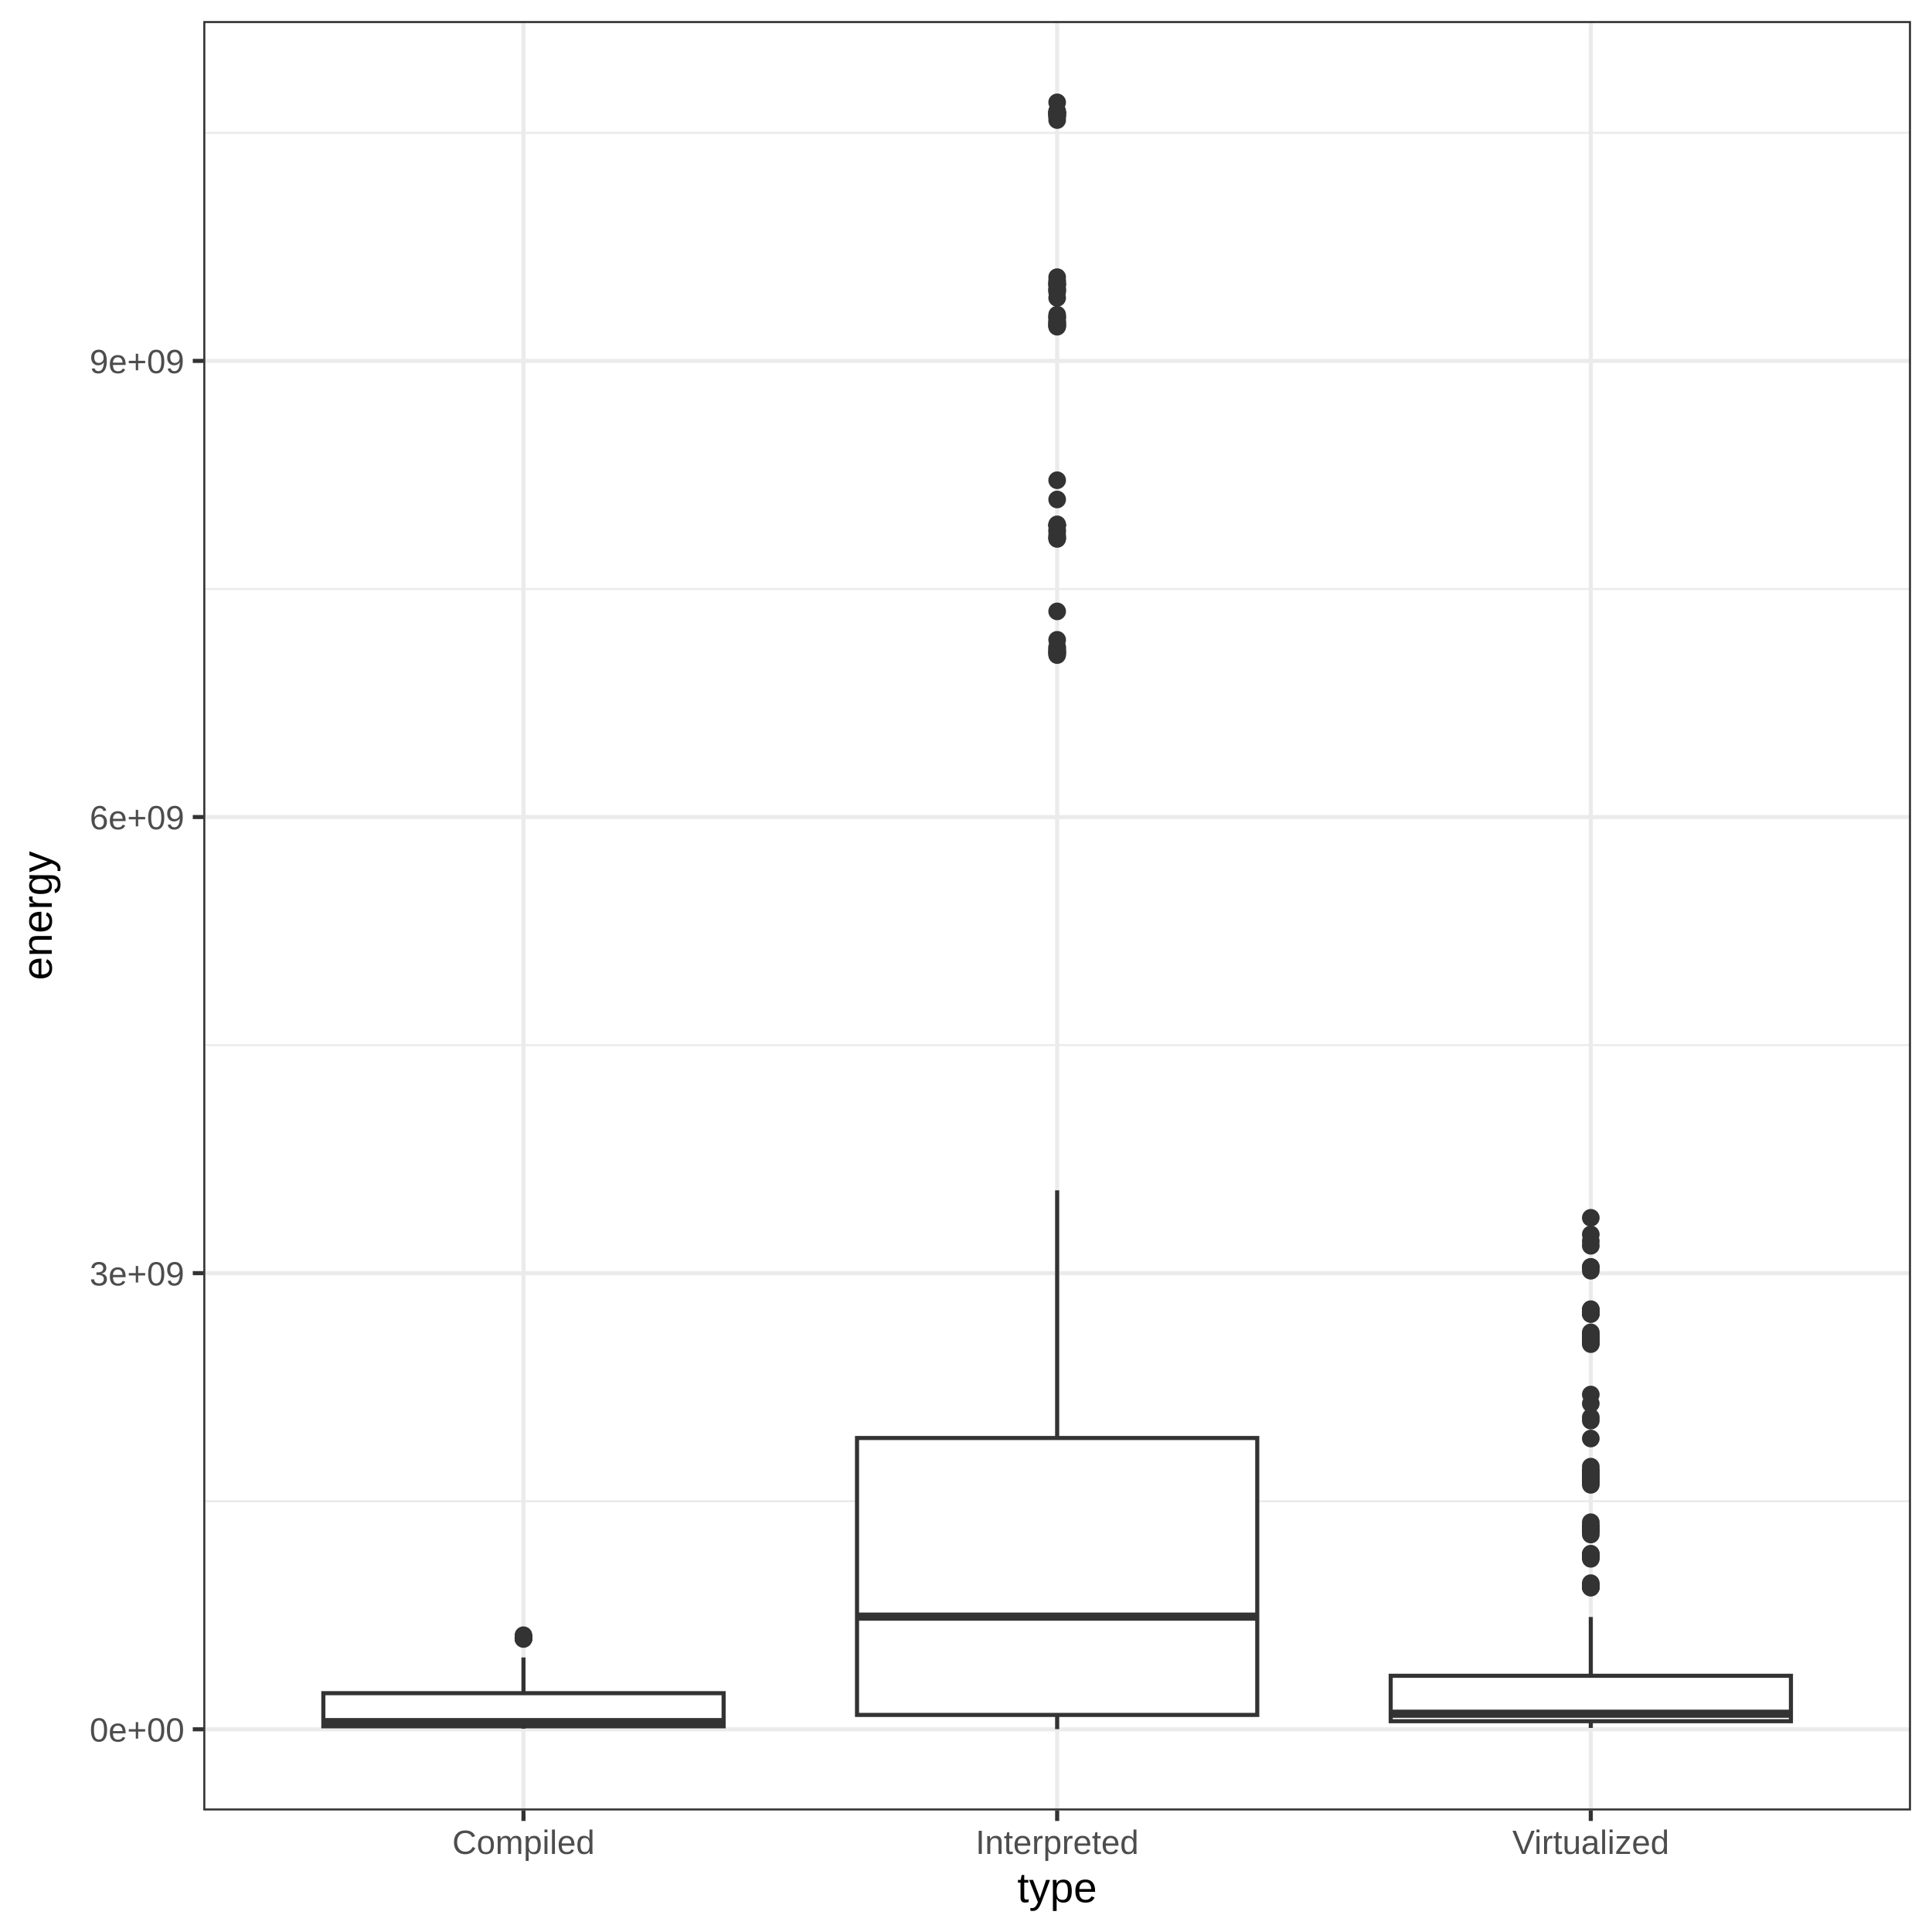
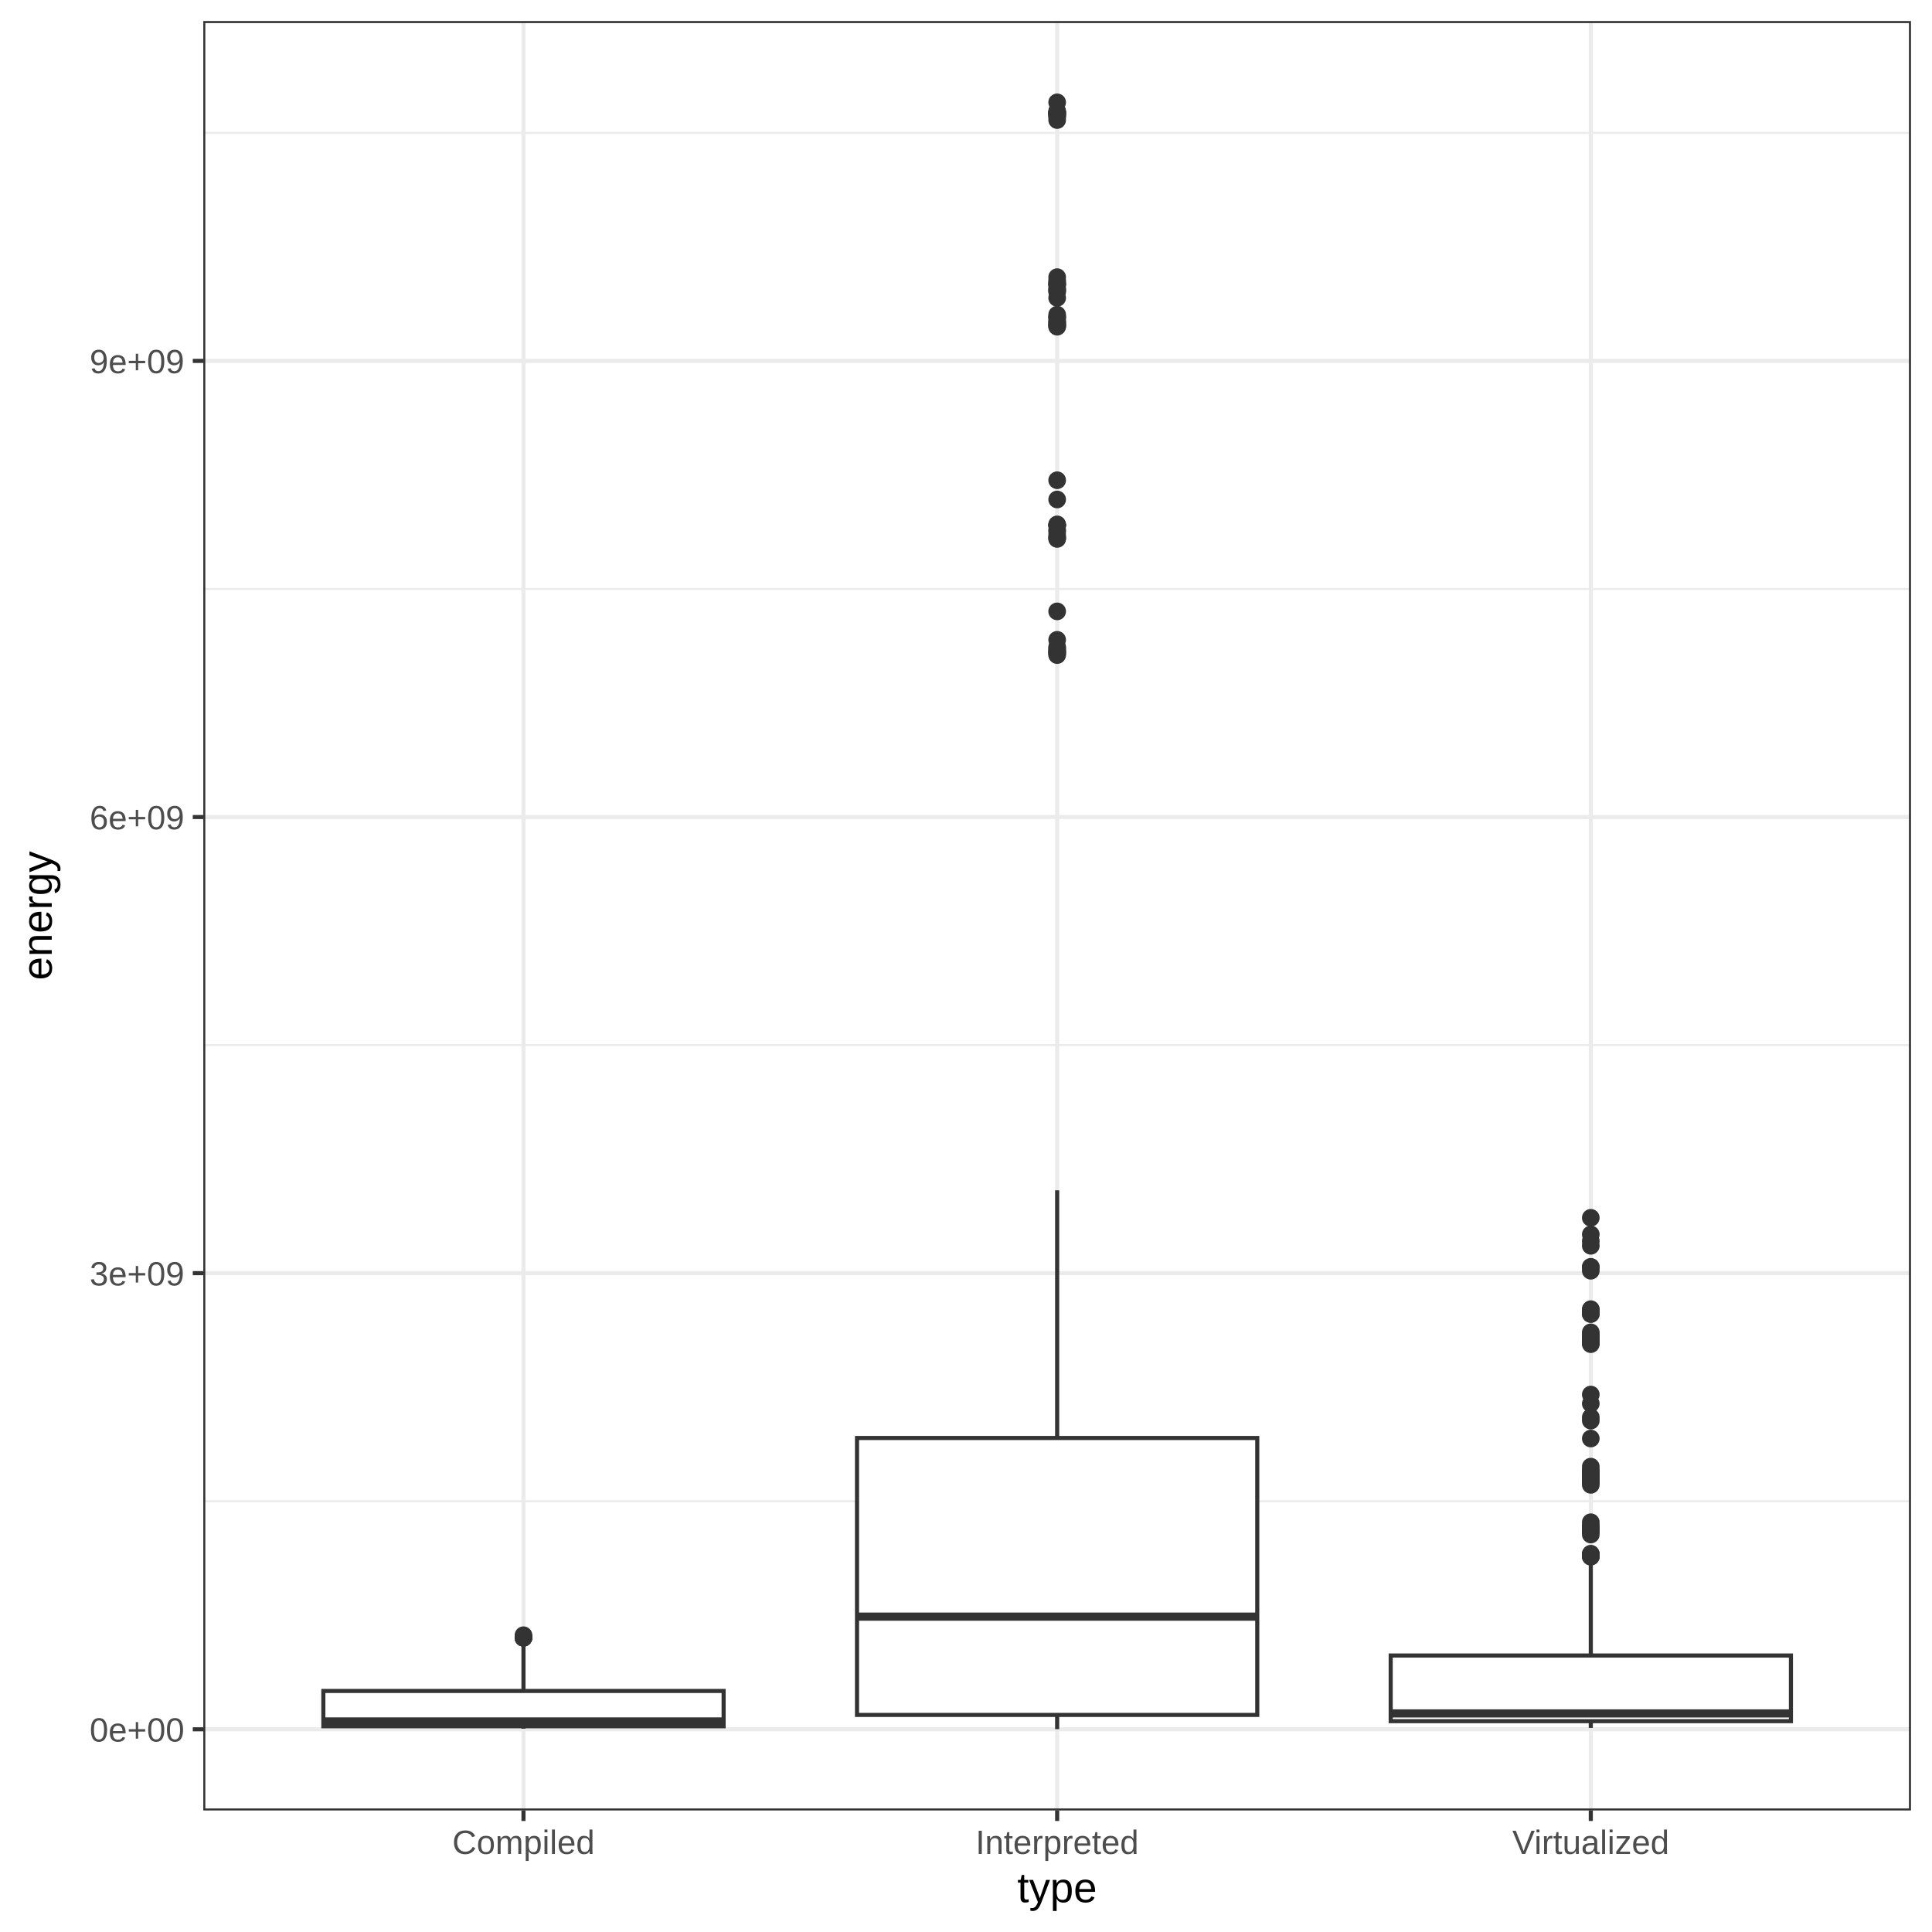
<svg xmlns="http://www.w3.org/2000/svg" class="svglite" width="504.00pt" height="504.00pt" viewBox="0 0 504.00 504.00">
  <defs>
    <style type="text/css">
    .svglite line, .svglite polyline, .svglite polygon, .svglite path, .svglite rect, .svglite circle {
      fill: none;
      stroke: #000000;
      stroke-linecap: round;
      stroke-linejoin: round;
      stroke-miterlimit: 10.00;
    }
    .svglite text {
      white-space: pre;
    }
  </style>
  </defs>
  <rect width="100%" height="100%" style="stroke: none; fill: #FFFFFF;" />
  <defs>
    <clipPath id="cpMC4wMHw1MDQuMDB8MC4wMHw1MDQuMDA=">
      <rect x="0.00" y="0.00" width="504.00" height="504.00" />
    </clipPath>
  </defs>
  <g clip-path="url(#cpMC4wMHw1MDQuMDB8MC4wMHw1MDQuMDA=)">
    <rect x="0.00" y="0.00" width="504.00" height="504.00" style="stroke-width: 1.07; stroke: #FFFFFF; fill: #FFFFFF;" />
  </g>
  <defs>
    <clipPath id="cpNTMuMDN8NDk4LjUyfDUuNDh8NDcyLjI5">
      <rect x="53.03" y="5.48" width="445.49" height="466.82" />
    </clipPath>
  </defs>
  <g clip-path="url(#cpNTMuMDN8NDk4LjUyfDUuNDh8NDcyLjI5)">
    <rect x="53.03" y="5.48" width="445.49" height="466.82" style="stroke-width: 1.07; stroke: none; fill: #FFFFFF;" />
    <polyline points="53.03,391.63 498.52,391.63 " style="stroke-width: 0.53; stroke: #EBEBEB; stroke-linecap: butt;" />
    <polyline points="53.03,272.64 498.52,272.64 " style="stroke-width: 0.53; stroke: #EBEBEB; stroke-linecap: butt;" />
    <polyline points="53.03,153.65 498.52,153.65 " style="stroke-width: 0.53; stroke: #EBEBEB; stroke-linecap: butt;" />
    <polyline points="53.03,34.66 498.52,34.66 " style="stroke-width: 0.53; stroke: #EBEBEB; stroke-linecap: butt;" />
    <polyline points="53.03,451.12 498.52,451.12 " style="stroke-width: 1.07; stroke: #EBEBEB; stroke-linecap: butt;" />
    <polyline points="53.03,332.13 498.52,332.13 " style="stroke-width: 1.07; stroke: #EBEBEB; stroke-linecap: butt;" />
    <polyline points="53.03,213.14 498.52,213.14 " style="stroke-width: 1.07; stroke: #EBEBEB; stroke-linecap: butt;" />
    <polyline points="53.03,94.15 498.52,94.15 " style="stroke-width: 1.07; stroke: #EBEBEB; stroke-linecap: butt;" />
    <polyline points="136.56,472.29 136.56,5.48 " style="stroke-width: 1.07; stroke: #EBEBEB; stroke-linecap: butt;" />
    <polyline points="275.78,472.29 275.78,5.48 " style="stroke-width: 1.07; stroke: #EBEBEB; stroke-linecap: butt;" />
    <polyline points="414.99,472.29 414.99,5.48 " style="stroke-width: 1.07; stroke: #EBEBEB; stroke-linecap: butt;" />
    <circle cx="136.56" cy="427.14" r="1.95" style="stroke-width: 0.71; stroke: #333333; fill: #333333;" />
    <circle cx="136.56" cy="427.08" r="1.95" style="stroke-width: 0.71; stroke: #333333; fill: #333333;" />
    <circle cx="136.56" cy="427.19" r="1.95" style="stroke-width: 0.71; stroke: #333333; fill: #333333;" />
    <circle cx="136.56" cy="427.26" r="1.95" style="stroke-width: 0.71; stroke: #333333; fill: #333333;" />
-     <circle cx="136.56" cy="427.33" r="1.95" style="stroke-width: 0.71; stroke: #333333; fill: #333333;" />
    <circle cx="136.56" cy="427.26" r="1.95" style="stroke-width: 0.71; stroke: #333333; fill: #333333;" />
-     <circle cx="136.56" cy="427.40" r="1.95" style="stroke-width: 0.71; stroke: #333333; fill: #333333;" />
-     <circle cx="136.56" cy="427.46" r="1.95" style="stroke-width: 0.71; stroke: #333333; fill: #333333;" />
-     <circle cx="136.56" cy="427.56" r="1.95" style="stroke-width: 0.71; stroke: #333333; fill: #333333;" />
    <circle cx="136.56" cy="427.21" r="1.95" style="stroke-width: 0.71; stroke: #333333; fill: #333333;" />
    <circle cx="136.56" cy="426.58" r="1.95" style="stroke-width: 0.71; stroke: #333333; fill: #333333;" />
-     <line x1="136.56" y1="441.70" x2="136.56" y2="432.38" style="stroke-width: 1.07; stroke: #333333; stroke-linecap: butt;" />
-     <line x1="136.56" y1="450.34" x2="136.56" y2="450.97" style="stroke-width: 1.07; stroke: #333333; stroke-linecap: butt;" />
-     <polygon points="84.35,441.70 84.35,450.34 188.77,450.34 188.77,441.70 84.35,441.70 " style="stroke-width: 1.07; stroke: #333333; stroke-linecap: butt; stroke-linejoin: miter; fill: #FFFFFF;" />
-     <line x1="84.35" y1="449.25" x2="188.77" y2="449.25" style="stroke-width: 2.13; stroke: #333333; stroke-linecap: butt; stroke-linejoin: miter;" />
+     <line x1="136.56" y1="441.12" x2="136.56" y2="427.33" style="stroke-width: 1.07; stroke: #333333; stroke-linecap: butt;" />
+     <line x1="136.56" y1="450.33" x2="136.56" y2="450.97" style="stroke-width: 1.07; stroke: #333333; stroke-linecap: butt;" />
+     <polygon points="84.35,441.12 84.35,450.33 188.77,450.33 188.77,441.12 84.35,441.12 " style="stroke-width: 1.07; stroke: #333333; stroke-linecap: butt; stroke-linejoin: miter; fill: #FFFFFF;" />
+     <line x1="84.35" y1="449.08" x2="188.77" y2="449.08" style="stroke-width: 2.13; stroke: #333333; stroke-linecap: butt; stroke-linejoin: miter;" />
    <circle cx="275.78" cy="84.97" r="1.95" style="stroke-width: 0.71; stroke: #333333; fill: #333333;" />
    <circle cx="275.78" cy="85.23" r="1.95" style="stroke-width: 0.71; stroke: #333333; fill: #333333;" />
    <circle cx="275.78" cy="84.58" r="1.95" style="stroke-width: 0.71; stroke: #333333; fill: #333333;" />
    <circle cx="275.78" cy="82.65" r="1.95" style="stroke-width: 0.71; stroke: #333333; fill: #333333;" />
    <circle cx="275.78" cy="84.44" r="1.95" style="stroke-width: 0.71; stroke: #333333; fill: #333333;" />
    <circle cx="275.78" cy="83.98" r="1.95" style="stroke-width: 0.71; stroke: #333333; fill: #333333;" />
    <circle cx="275.78" cy="82.09" r="1.95" style="stroke-width: 0.71; stroke: #333333; fill: #333333;" />
    <circle cx="275.78" cy="83.93" r="1.95" style="stroke-width: 0.71; stroke: #333333; fill: #333333;" />
    <circle cx="275.78" cy="83.15" r="1.95" style="stroke-width: 0.71; stroke: #333333; fill: #333333;" />
    <circle cx="275.78" cy="82.73" r="1.95" style="stroke-width: 0.71; stroke: #333333; fill: #333333;" />
    <circle cx="275.78" cy="85.04" r="1.95" style="stroke-width: 0.71; stroke: #333333; fill: #333333;" />
    <circle cx="275.78" cy="170.00" r="1.95" style="stroke-width: 0.71; stroke: #333333; fill: #333333;" />
    <circle cx="275.78" cy="169.08" r="1.95" style="stroke-width: 0.71; stroke: #333333; fill: #333333;" />
    <circle cx="275.78" cy="170.47" r="1.95" style="stroke-width: 0.71; stroke: #333333; fill: #333333;" />
    <circle cx="275.78" cy="170.89" r="1.95" style="stroke-width: 0.71; stroke: #333333; fill: #333333;" />
    <circle cx="275.78" cy="169.86" r="1.95" style="stroke-width: 0.71; stroke: #333333; fill: #333333;" />
    <circle cx="275.78" cy="166.91" r="1.95" style="stroke-width: 0.71; stroke: #333333; fill: #333333;" />
    <circle cx="275.78" cy="140.17" r="1.95" style="stroke-width: 0.71; stroke: #333333; fill: #333333;" />
    <circle cx="275.78" cy="168.79" r="1.95" style="stroke-width: 0.71; stroke: #333333; fill: #333333;" />
    <circle cx="275.78" cy="170.46" r="1.95" style="stroke-width: 0.71; stroke: #333333; fill: #333333;" />
    <circle cx="275.78" cy="169.59" r="1.95" style="stroke-width: 0.71; stroke: #333333; fill: #333333;" />
    <circle cx="275.78" cy="159.49" r="1.95" style="stroke-width: 0.71; stroke: #333333; fill: #333333;" />
    <circle cx="275.78" cy="30.48" r="1.95" style="stroke-width: 0.71; stroke: #333333; fill: #333333;" />
    <circle cx="275.78" cy="29.36" r="1.95" style="stroke-width: 0.71; stroke: #333333; fill: #333333;" />
    <circle cx="275.78" cy="29.54" r="1.95" style="stroke-width: 0.71; stroke: #333333; fill: #333333;" />
    <circle cx="275.78" cy="29.71" r="1.95" style="stroke-width: 0.71; stroke: #333333; fill: #333333;" />
    <circle cx="275.78" cy="29.34" r="1.95" style="stroke-width: 0.71; stroke: #333333; fill: #333333;" />
    <circle cx="275.78" cy="31.32" r="1.95" style="stroke-width: 0.71; stroke: #333333; fill: #333333;" />
    <circle cx="275.78" cy="28.96" r="1.95" style="stroke-width: 0.71; stroke: #333333; fill: #333333;" />
    <circle cx="275.78" cy="26.70" r="1.95" style="stroke-width: 0.71; stroke: #333333; fill: #333333;" />
    <circle cx="275.78" cy="29.38" r="1.95" style="stroke-width: 0.71; stroke: #333333; fill: #333333;" />
    <circle cx="275.78" cy="30.18" r="1.95" style="stroke-width: 0.71; stroke: #333333; fill: #333333;" />
    <circle cx="275.78" cy="30.14" r="1.95" style="stroke-width: 0.71; stroke: #333333; fill: #333333;" />
    <circle cx="275.78" cy="125.28" r="1.95" style="stroke-width: 0.71; stroke: #333333; fill: #333333;" />
    <circle cx="275.78" cy="130.30" r="1.95" style="stroke-width: 0.71; stroke: #333333; fill: #333333;" />
    <circle cx="275.78" cy="138.19" r="1.95" style="stroke-width: 0.71; stroke: #333333; fill: #333333;" />
    <circle cx="275.78" cy="140.59" r="1.95" style="stroke-width: 0.71; stroke: #333333; fill: #333333;" />
    <circle cx="275.78" cy="137.06" r="1.95" style="stroke-width: 0.71; stroke: #333333; fill: #333333;" />
    <circle cx="275.78" cy="139.63" r="1.95" style="stroke-width: 0.71; stroke: #333333; fill: #333333;" />
    <circle cx="275.78" cy="140.41" r="1.95" style="stroke-width: 0.71; stroke: #333333; fill: #333333;" />
    <circle cx="275.78" cy="137.04" r="1.95" style="stroke-width: 0.71; stroke: #333333; fill: #333333;" />
    <circle cx="275.78" cy="137.04" r="1.95" style="stroke-width: 0.71; stroke: #333333; fill: #333333;" />
    <circle cx="275.78" cy="136.79" r="1.95" style="stroke-width: 0.71; stroke: #333333; fill: #333333;" />
    <circle cx="275.78" cy="138.70" r="1.95" style="stroke-width: 0.71; stroke: #333333; fill: #333333;" />
    <circle cx="275.78" cy="77.71" r="1.95" style="stroke-width: 0.71; stroke: #333333; fill: #333333;" />
    <circle cx="275.78" cy="73.20" r="1.95" style="stroke-width: 0.71; stroke: #333333; fill: #333333;" />
    <circle cx="275.78" cy="73.62" r="1.95" style="stroke-width: 0.71; stroke: #333333; fill: #333333;" />
    <circle cx="275.78" cy="74.21" r="1.95" style="stroke-width: 0.71; stroke: #333333; fill: #333333;" />
    <circle cx="275.78" cy="74.22" r="1.95" style="stroke-width: 0.71; stroke: #333333; fill: #333333;" />
    <circle cx="275.78" cy="76.16" r="1.95" style="stroke-width: 0.71; stroke: #333333; fill: #333333;" />
    <circle cx="275.78" cy="75.81" r="1.95" style="stroke-width: 0.71; stroke: #333333; fill: #333333;" />
    <circle cx="275.78" cy="72.30" r="1.95" style="stroke-width: 0.71; stroke: #333333; fill: #333333;" />
    <circle cx="275.78" cy="75.19" r="1.95" style="stroke-width: 0.71; stroke: #333333; fill: #333333;" />
    <circle cx="275.78" cy="75.58" r="1.95" style="stroke-width: 0.71; stroke: #333333; fill: #333333;" />
    <circle cx="275.78" cy="74.19" r="1.95" style="stroke-width: 0.71; stroke: #333333; fill: #333333;" />
    <line x1="275.78" y1="375.13" x2="275.78" y2="310.52" style="stroke-width: 1.07; stroke: #333333; stroke-linecap: butt;" />
    <line x1="275.78" y1="447.37" x2="275.78" y2="451.08" style="stroke-width: 1.07; stroke: #333333; stroke-linecap: butt;" />
    <polygon points="223.57,375.13 223.57,447.37 327.98,447.37 327.98,375.13 223.57,375.13 " style="stroke-width: 1.07; stroke: #333333; stroke-linecap: butt; stroke-linejoin: miter; fill: #FFFFFF;" />
    <line x1="223.57" y1="421.73" x2="327.98" y2="421.73" style="stroke-width: 2.13; stroke: #333333; stroke-linecap: butt; stroke-linejoin: miter;" />
    <circle cx="414.99" cy="342.23" r="1.95" style="stroke-width: 0.71; stroke: #333333; fill: #333333;" />
    <circle cx="414.99" cy="342.13" r="1.95" style="stroke-width: 0.71; stroke: #333333; fill: #333333;" />
    <circle cx="414.99" cy="342.78" r="1.95" style="stroke-width: 0.71; stroke: #333333; fill: #333333;" />
    <circle cx="414.99" cy="342.42" r="1.95" style="stroke-width: 0.71; stroke: #333333; fill: #333333;" />
    <circle cx="414.99" cy="342.32" r="1.95" style="stroke-width: 0.71; stroke: #333333; fill: #333333;" />
    <circle cx="414.99" cy="342.46" r="1.95" style="stroke-width: 0.71; stroke: #333333; fill: #333333;" />
    <circle cx="414.99" cy="341.52" r="1.95" style="stroke-width: 0.71; stroke: #333333; fill: #333333;" />
    <circle cx="414.99" cy="341.78" r="1.95" style="stroke-width: 0.71; stroke: #333333; fill: #333333;" />
    <circle cx="414.99" cy="342.15" r="1.95" style="stroke-width: 0.71; stroke: #333333; fill: #333333;" />
    <circle cx="414.99" cy="342.77" r="1.95" style="stroke-width: 0.71; stroke: #333333; fill: #333333;" />
    <circle cx="414.99" cy="341.89" r="1.95" style="stroke-width: 0.71; stroke: #333333; fill: #333333;" />
    <circle cx="414.99" cy="384.39" r="1.95" style="stroke-width: 0.71; stroke: #333333; fill: #333333;" />
    <circle cx="414.99" cy="385.85" r="1.95" style="stroke-width: 0.71; stroke: #333333; fill: #333333;" />
    <circle cx="414.99" cy="387.35" r="1.95" style="stroke-width: 0.71; stroke: #333333; fill: #333333;" />
    <circle cx="414.99" cy="385.13" r="1.95" style="stroke-width: 0.71; stroke: #333333; fill: #333333;" />
    <circle cx="414.99" cy="375.27" r="1.95" style="stroke-width: 0.71; stroke: #333333; fill: #333333;" />
    <circle cx="414.99" cy="386.76" r="1.95" style="stroke-width: 0.71; stroke: #333333; fill: #333333;" />
    <circle cx="414.99" cy="386.45" r="1.95" style="stroke-width: 0.71; stroke: #333333; fill: #333333;" />
    <circle cx="414.99" cy="385.98" r="1.95" style="stroke-width: 0.71; stroke: #333333; fill: #333333;" />
    <circle cx="414.99" cy="385.61" r="1.95" style="stroke-width: 0.71; stroke: #333333; fill: #333333;" />
    <circle cx="414.99" cy="384.99" r="1.95" style="stroke-width: 0.71; stroke: #333333; fill: #333333;" />
    <circle cx="414.99" cy="385.93" r="1.95" style="stroke-width: 0.71; stroke: #333333; fill: #333333;" />
    <circle cx="414.99" cy="349.28" r="1.95" style="stroke-width: 0.71; stroke: #333333; fill: #333333;" />
    <circle cx="414.99" cy="348.79" r="1.95" style="stroke-width: 0.71; stroke: #333333; fill: #333333;" />
    <circle cx="414.99" cy="349.65" r="1.95" style="stroke-width: 0.71; stroke: #333333; fill: #333333;" />
    <circle cx="414.99" cy="350.27" r="1.95" style="stroke-width: 0.71; stroke: #333333; fill: #333333;" />
    <circle cx="414.99" cy="347.57" r="1.95" style="stroke-width: 0.71; stroke: #333333; fill: #333333;" />
    <circle cx="414.99" cy="348.91" r="1.95" style="stroke-width: 0.71; stroke: #333333; fill: #333333;" />
    <circle cx="414.99" cy="350.25" r="1.95" style="stroke-width: 0.71; stroke: #333333; fill: #333333;" />
    <circle cx="414.99" cy="348.02" r="1.95" style="stroke-width: 0.71; stroke: #333333; fill: #333333;" />
    <circle cx="414.99" cy="350.65" r="1.95" style="stroke-width: 0.71; stroke: #333333; fill: #333333;" />
    <circle cx="414.99" cy="349.19" r="1.95" style="stroke-width: 0.71; stroke: #333333; fill: #333333;" />
    <circle cx="414.99" cy="349.97" r="1.95" style="stroke-width: 0.71; stroke: #333333; fill: #333333;" />
    <circle cx="414.99" cy="383.80" r="1.95" style="stroke-width: 0.71; stroke: #333333; fill: #333333;" />
    <circle cx="414.99" cy="383.70" r="1.95" style="stroke-width: 0.71; stroke: #333333; fill: #333333;" />
    <circle cx="414.99" cy="384.54" r="1.95" style="stroke-width: 0.71; stroke: #333333; fill: #333333;" />
    <circle cx="414.99" cy="382.60" r="1.95" style="stroke-width: 0.71; stroke: #333333; fill: #333333;" />
    <circle cx="414.99" cy="384.57" r="1.95" style="stroke-width: 0.71; stroke: #333333; fill: #333333;" />
    <circle cx="414.99" cy="384.52" r="1.95" style="stroke-width: 0.71; stroke: #333333; fill: #333333;" />
    <circle cx="414.99" cy="384.76" r="1.95" style="stroke-width: 0.71; stroke: #333333; fill: #333333;" />
    <circle cx="414.99" cy="384.32" r="1.95" style="stroke-width: 0.71; stroke: #333333; fill: #333333;" />
    <circle cx="414.99" cy="384.91" r="1.95" style="stroke-width: 0.71; stroke: #333333; fill: #333333;" />
    <circle cx="414.99" cy="384.08" r="1.95" style="stroke-width: 0.71; stroke: #333333; fill: #333333;" />
    <circle cx="414.99" cy="383.89" r="1.95" style="stroke-width: 0.71; stroke: #333333; fill: #333333;" />
    <circle cx="414.99" cy="363.79" r="1.95" style="stroke-width: 0.71; stroke: #333333; fill: #333333;" />
    <circle cx="414.99" cy="370.60" r="1.95" style="stroke-width: 0.71; stroke: #333333; fill: #333333;" />
    <circle cx="414.99" cy="369.73" r="1.95" style="stroke-width: 0.71; stroke: #333333; fill: #333333;" />
    <circle cx="414.99" cy="317.69" r="1.95" style="stroke-width: 0.71; stroke: #333333; fill: #333333;" />
    <circle cx="414.99" cy="322.02" r="1.95" style="stroke-width: 0.71; stroke: #333333; fill: #333333;" />
    <circle cx="414.99" cy="331.50" r="1.95" style="stroke-width: 0.71; stroke: #333333; fill: #333333;" />
    <circle cx="414.99" cy="366.16" r="1.95" style="stroke-width: 0.71; stroke: #333333; fill: #333333;" />
    <circle cx="414.99" cy="323.75" r="1.95" style="stroke-width: 0.71; stroke: #333333; fill: #333333;" />
    <circle cx="414.99" cy="324.99" r="1.95" style="stroke-width: 0.71; stroke: #333333; fill: #333333;" />
    <circle cx="414.99" cy="330.48" r="1.95" style="stroke-width: 0.71; stroke: #333333; fill: #333333;" />
    <circle cx="414.99" cy="330.57" r="1.95" style="stroke-width: 0.71; stroke: #333333; fill: #333333;" />
    <circle cx="414.99" cy="399.44" r="1.95" style="stroke-width: 0.71; stroke: #333333; fill: #333333;" />
    <circle cx="414.99" cy="398.41" r="1.95" style="stroke-width: 0.71; stroke: #333333; fill: #333333;" />
    <circle cx="414.99" cy="398.82" r="1.95" style="stroke-width: 0.71; stroke: #333333; fill: #333333;" />
    <circle cx="414.99" cy="398.49" r="1.95" style="stroke-width: 0.71; stroke: #333333; fill: #333333;" />
    <circle cx="414.99" cy="398.33" r="1.95" style="stroke-width: 0.71; stroke: #333333; fill: #333333;" />
    <circle cx="414.99" cy="397.10" r="1.95" style="stroke-width: 0.71; stroke: #333333; fill: #333333;" />
    <circle cx="414.99" cy="399.01" r="1.95" style="stroke-width: 0.71; stroke: #333333; fill: #333333;" />
    <circle cx="414.99" cy="398.83" r="1.95" style="stroke-width: 0.71; stroke: #333333; fill: #333333;" />
    <circle cx="414.99" cy="398.08" r="1.95" style="stroke-width: 0.71; stroke: #333333; fill: #333333;" />
    <circle cx="414.99" cy="399.35" r="1.95" style="stroke-width: 0.71; stroke: #333333; fill: #333333;" />
    <circle cx="414.99" cy="400.31" r="1.95" style="stroke-width: 0.71; stroke: #333333; fill: #333333;" />
-     <circle cx="414.99" cy="413.49" r="1.95" style="stroke-width: 0.71; stroke: #333333; fill: #333333;" />
-     <circle cx="414.99" cy="413.58" r="1.95" style="stroke-width: 0.71; stroke: #333333; fill: #333333;" />
-     <circle cx="414.99" cy="414.00" r="1.95" style="stroke-width: 0.71; stroke: #333333; fill: #333333;" />
-     <circle cx="414.99" cy="413.91" r="1.95" style="stroke-width: 0.71; stroke: #333333; fill: #333333;" />
-     <circle cx="414.99" cy="414.04" r="1.95" style="stroke-width: 0.71; stroke: #333333; fill: #333333;" />
-     <circle cx="414.99" cy="413.76" r="1.95" style="stroke-width: 0.71; stroke: #333333; fill: #333333;" />
-     <circle cx="414.99" cy="413.00" r="1.95" style="stroke-width: 0.71; stroke: #333333; fill: #333333;" />
-     <circle cx="414.99" cy="413.84" r="1.95" style="stroke-width: 0.71; stroke: #333333; fill: #333333;" />
-     <circle cx="414.99" cy="413.68" r="1.95" style="stroke-width: 0.71; stroke: #333333; fill: #333333;" />
-     <circle cx="414.99" cy="414.18" r="1.95" style="stroke-width: 0.71; stroke: #333333; fill: #333333;" />
-     <circle cx="414.99" cy="413.76" r="1.95" style="stroke-width: 0.71; stroke: #333333; fill: #333333;" />
    <circle cx="414.99" cy="405.96" r="1.95" style="stroke-width: 0.71; stroke: #333333; fill: #333333;" />
    <circle cx="414.99" cy="405.99" r="1.95" style="stroke-width: 0.71; stroke: #333333; fill: #333333;" />
-     <circle cx="414.99" cy="406.65" r="1.95" style="stroke-width: 0.71; stroke: #333333; fill: #333333;" />
    <circle cx="414.99" cy="405.31" r="1.95" style="stroke-width: 0.71; stroke: #333333; fill: #333333;" />
    <circle cx="414.99" cy="405.52" r="1.95" style="stroke-width: 0.71; stroke: #333333; fill: #333333;" />
    <circle cx="414.99" cy="406.11" r="1.95" style="stroke-width: 0.71; stroke: #333333; fill: #333333;" />
    <circle cx="414.99" cy="405.79" r="1.95" style="stroke-width: 0.71; stroke: #333333; fill: #333333;" />
    <circle cx="414.99" cy="405.59" r="1.95" style="stroke-width: 0.71; stroke: #333333; fill: #333333;" />
    <circle cx="414.99" cy="405.71" r="1.95" style="stroke-width: 0.71; stroke: #333333; fill: #333333;" />
-     <circle cx="414.99" cy="406.22" r="1.95" style="stroke-width: 0.71; stroke: #333333; fill: #333333;" />
    <circle cx="414.99" cy="405.69" r="1.95" style="stroke-width: 0.71; stroke: #333333; fill: #333333;" />
-     <line x1="414.99" y1="437.16" x2="414.99" y2="421.83" style="stroke-width: 1.07; stroke: #333333; stroke-linecap: butt;" />
-     <line x1="414.99" y1="449.01" x2="414.99" y2="450.77" style="stroke-width: 1.07; stroke: #333333; stroke-linecap: butt;" />
-     <polygon points="362.79,437.16 362.79,449.01 467.20,449.01 467.20,437.16 362.79,437.16 " style="stroke-width: 1.07; stroke: #333333; stroke-linecap: butt; stroke-linejoin: miter; fill: #FFFFFF;" />
-     <line x1="362.79" y1="447.06" x2="467.20" y2="447.06" style="stroke-width: 2.13; stroke: #333333; stroke-linecap: butt; stroke-linejoin: miter;" />
+     <line x1="414.99" y1="431.87" x2="414.99" y2="406.22" style="stroke-width: 1.07; stroke: #333333; stroke-linecap: butt;" />
+     <line x1="414.99" y1="449.00" x2="414.99" y2="450.77" style="stroke-width: 1.07; stroke: #333333; stroke-linecap: butt;" />
+     <polygon points="362.79,431.87 362.79,449.00 467.20,449.00 467.20,431.87 362.79,431.87 " style="stroke-width: 1.07; stroke: #333333; stroke-linecap: butt; stroke-linejoin: miter; fill: #FFFFFF;" />
+     <line x1="362.79" y1="446.98" x2="467.20" y2="446.98" style="stroke-width: 2.13; stroke: #333333; stroke-linecap: butt; stroke-linejoin: miter;" />
    <rect x="53.03" y="5.48" width="445.49" height="466.82" style="stroke-width: 1.07; stroke: #333333;" />
  </g>
  <g clip-path="url(#cpMC4wMHw1MDQuMDB8MC4wMHw1MDQuMDA=)">
    <text x="48.10" y="454.33" text-anchor="end" style="font-size: 8.80px;fill: #4D4D4D; font-family: &quot;Liberation Sans&quot;;" textLength="29.57px" lengthAdjust="spacingAndGlyphs">0e+00</text>
    <text x="48.10" y="335.34" text-anchor="end" style="font-size: 8.80px;fill: #4D4D4D; font-family: &quot;Liberation Sans&quot;;" textLength="29.57px" lengthAdjust="spacingAndGlyphs">3e+09</text>
    <text x="48.10" y="216.35" text-anchor="end" style="font-size: 8.80px;fill: #4D4D4D; font-family: &quot;Liberation Sans&quot;;" textLength="29.57px" lengthAdjust="spacingAndGlyphs">6e+09</text>
    <text x="48.10" y="97.36" text-anchor="end" style="font-size: 8.80px;fill: #4D4D4D; font-family: &quot;Liberation Sans&quot;;" textLength="29.57px" lengthAdjust="spacingAndGlyphs">9e+09</text>
    <polyline points="50.29,451.12 53.03,451.12 " style="stroke-width: 1.07; stroke: #333333; stroke-linecap: butt;" />
    <polyline points="50.29,332.13 53.03,332.13 " style="stroke-width: 1.07; stroke: #333333; stroke-linecap: butt;" />
    <polyline points="50.29,213.14 53.03,213.14 " style="stroke-width: 1.07; stroke: #333333; stroke-linecap: butt;" />
    <polyline points="50.29,94.15 53.03,94.15 " style="stroke-width: 1.07; stroke: #333333; stroke-linecap: butt;" />
    <polyline points="136.56,475.03 136.56,472.29 " style="stroke-width: 1.07; stroke: #333333; stroke-linecap: butt;" />
    <polyline points="275.78,475.03 275.78,472.29 " style="stroke-width: 1.07; stroke: #333333; stroke-linecap: butt;" />
    <polyline points="414.99,475.03 414.99,472.29 " style="stroke-width: 1.07; stroke: #333333; stroke-linecap: butt;" />
    <text x="136.56" y="483.64" text-anchor="middle" style="font-size: 8.80px;fill: #4D4D4D; font-family: &quot;Liberation Sans&quot;;" textLength="41.58px" lengthAdjust="spacingAndGlyphs">Compiled</text>
    <text x="275.78" y="483.64" text-anchor="middle" style="font-size: 8.80px;fill: #4D4D4D; font-family: &quot;Liberation Sans&quot;;" textLength="49.51px" lengthAdjust="spacingAndGlyphs">Interpreted</text>
    <text x="414.99" y="483.64" text-anchor="middle" style="font-size: 8.80px;fill: #4D4D4D; font-family: &quot;Liberation Sans&quot;;" textLength="46.81px" lengthAdjust="spacingAndGlyphs">Virtualized</text>
    <text x="275.78" y="496.23" text-anchor="middle" style="font-size: 11.00px; font-family: &quot;Liberation Sans&quot;;" textLength="24.57px" lengthAdjust="spacingAndGlyphs">type</text>
    <text transform="translate(13.50,238.89) rotate(-90)" text-anchor="middle" style="font-size: 11.00px; font-family: &quot;Liberation Sans&quot;;" textLength="38.33px" lengthAdjust="spacingAndGlyphs">energy</text>
  </g>
</svg>
